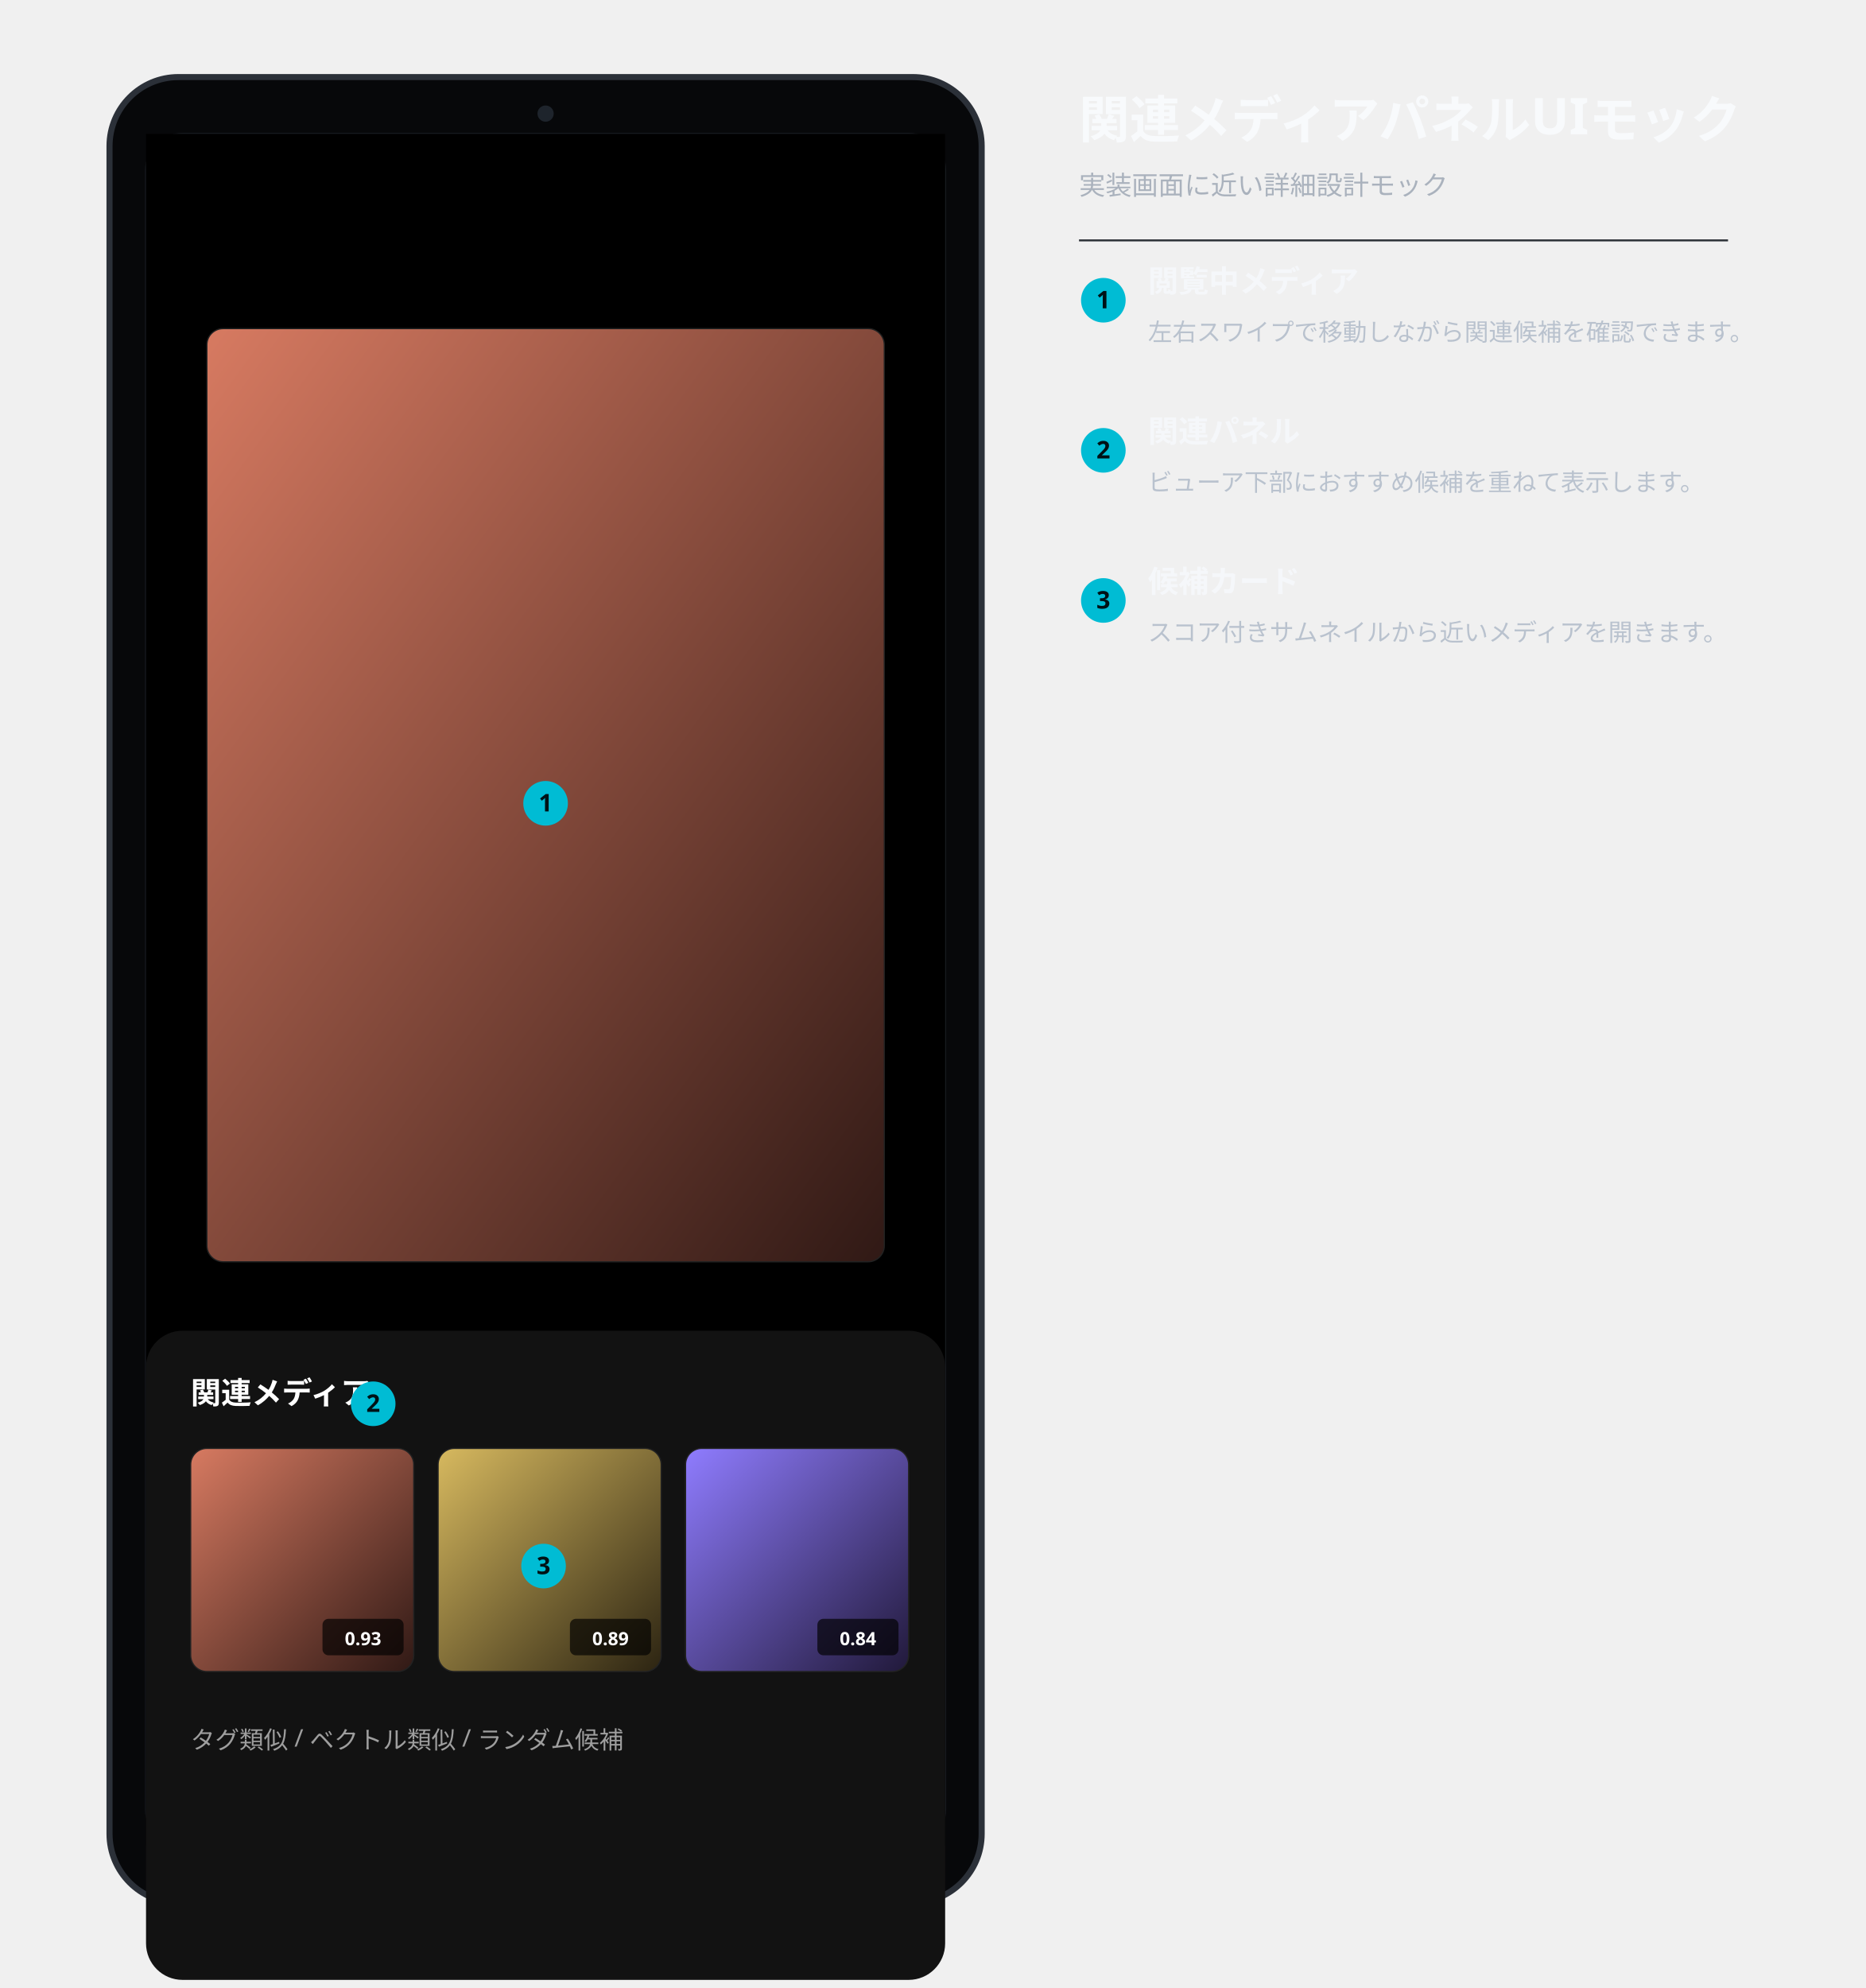
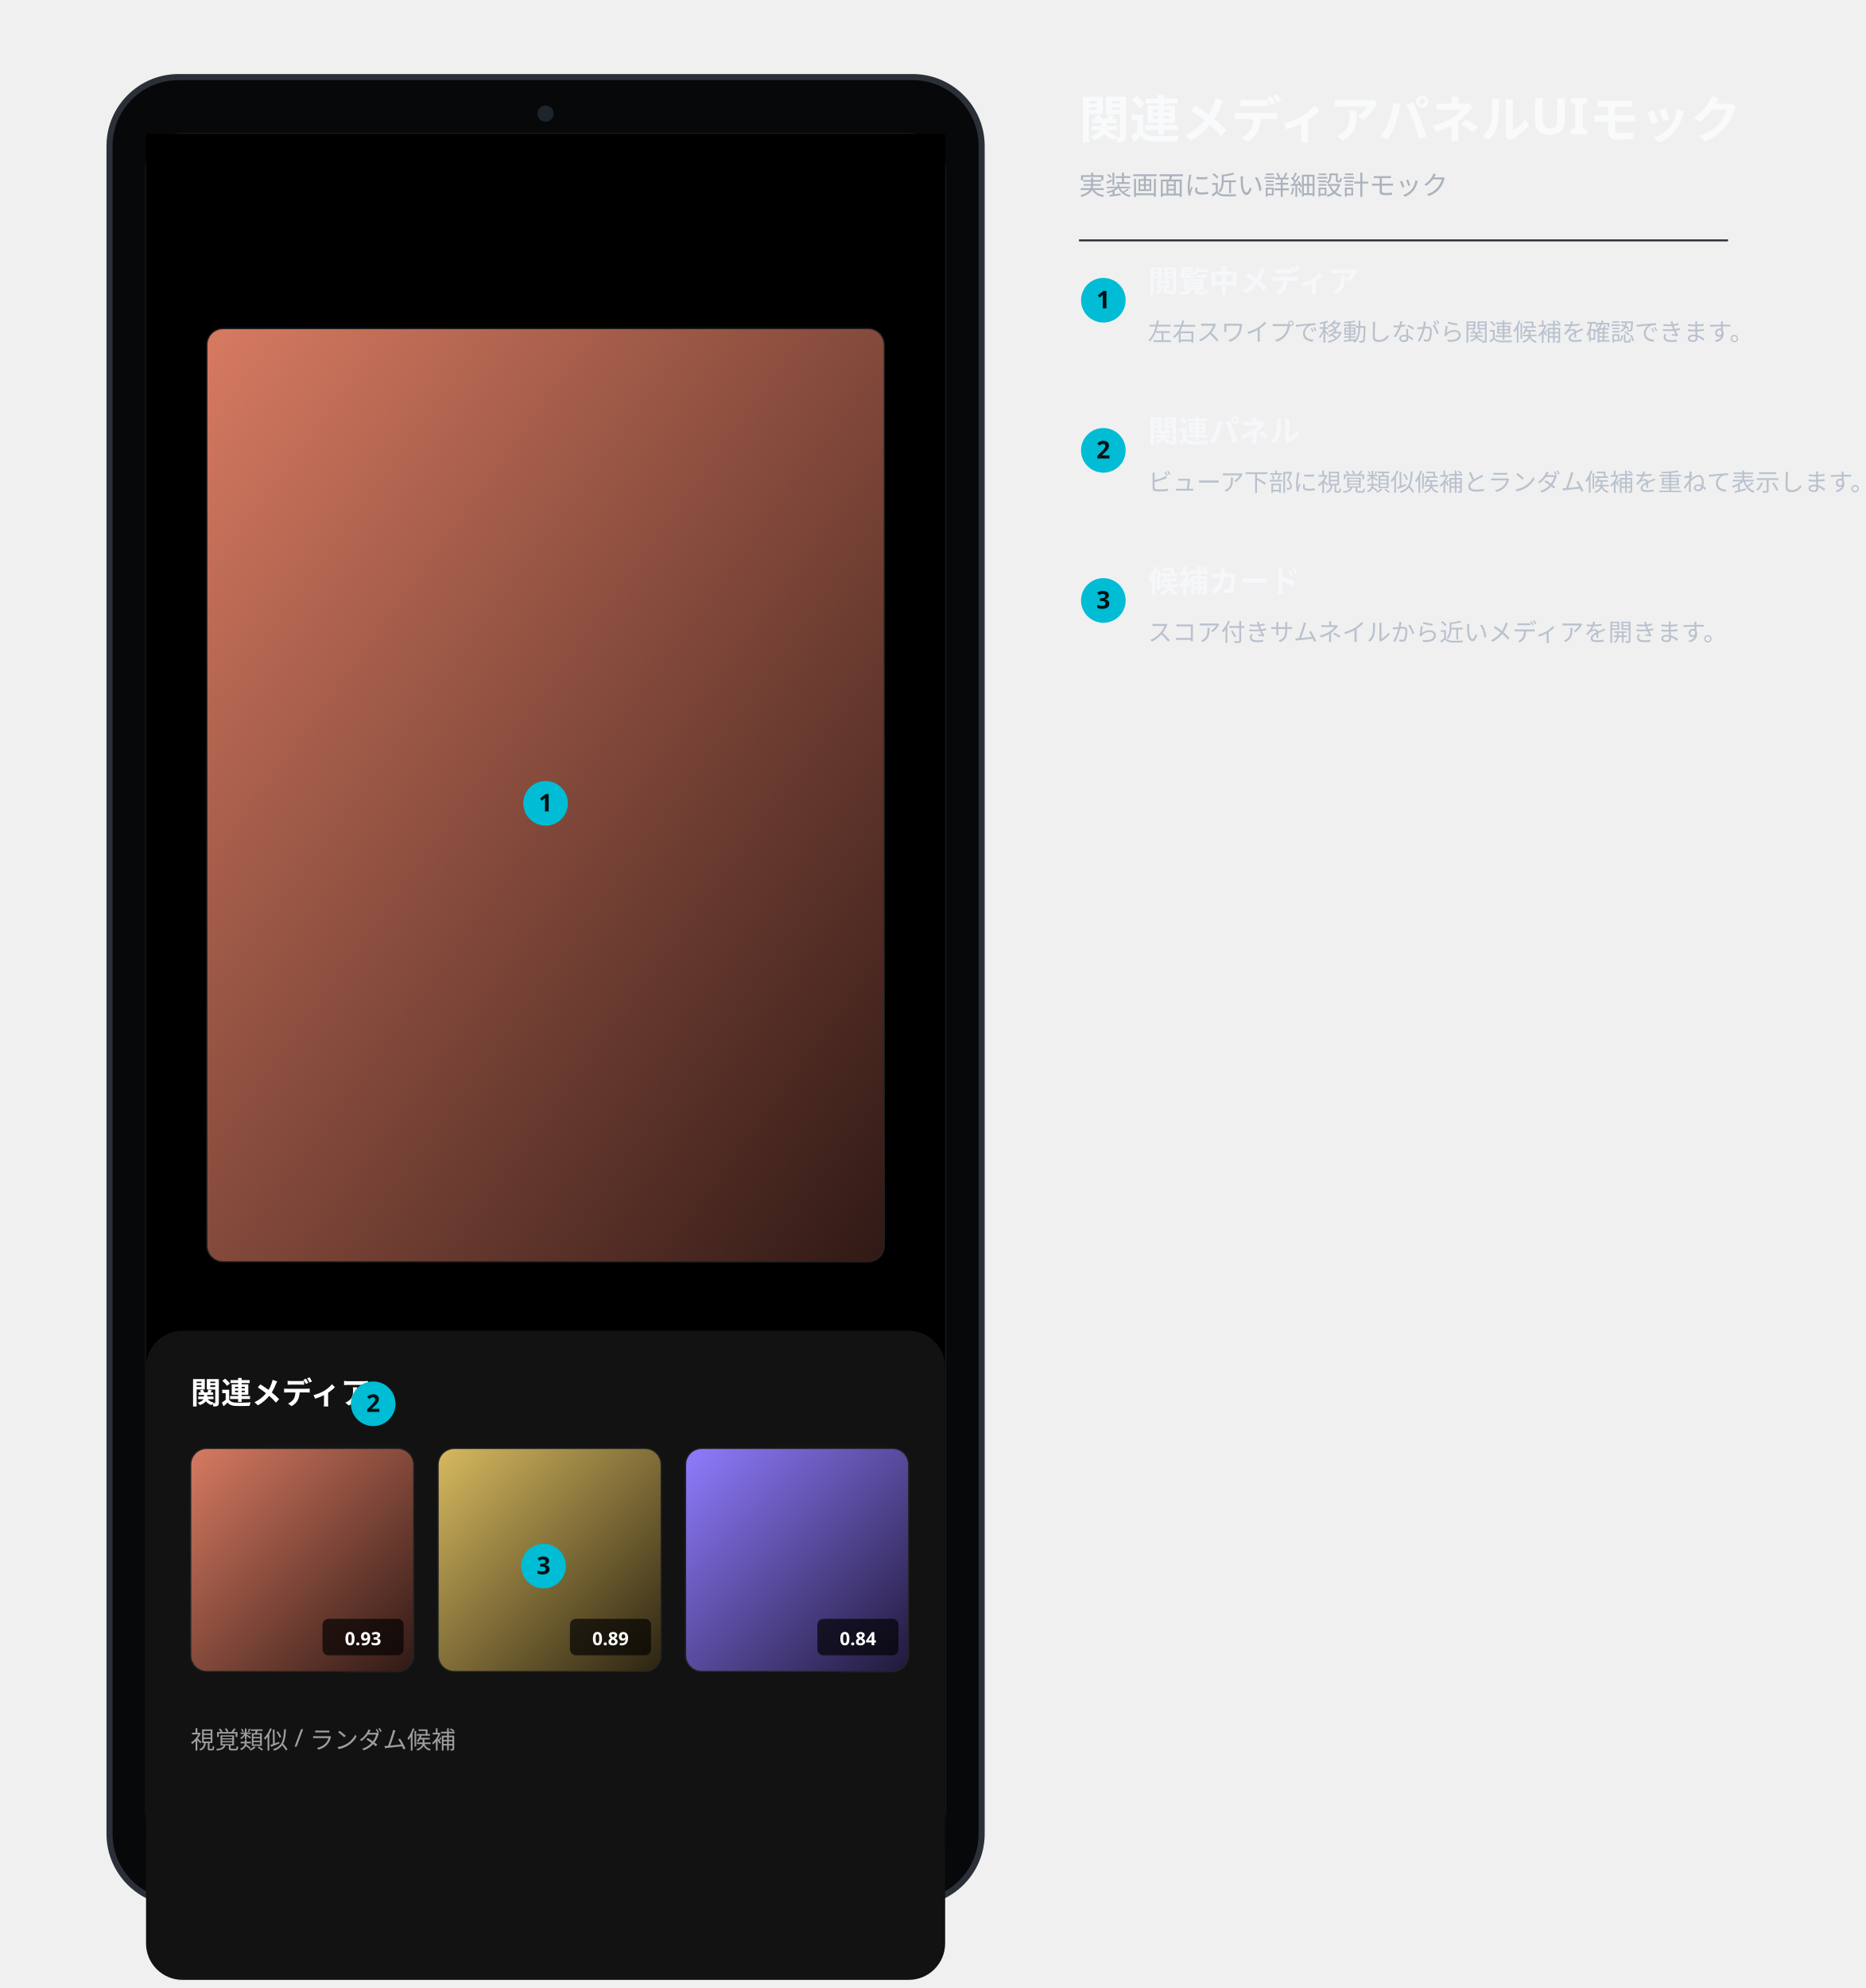
<svg xmlns="http://www.w3.org/2000/svg" width="920" height="980" viewBox="0 0 920 980" role="img" aria-labelledby="title">
  <defs>
    <linearGradient id="thumb0" x1="0" y1="0" x2="1" y2="1">
      <stop stop-color="#6C8BFF" />
      <stop offset="1" stop-color="#15203D" />
    </linearGradient>
    <linearGradient id="thumb1" x1="0" y1="0" x2="1" y2="1">
      <stop stop-color="#3EB489" />
      <stop offset="1" stop-color="#14251D" />
    </linearGradient>
    <linearGradient id="thumb2" x1="0" y1="0" x2="1" y2="1">
      <stop stop-color="#D77A61" />
      <stop offset="1" stop-color="#301915" />
    </linearGradient>
    <linearGradient id="thumb3" x1="0" y1="0" x2="1" y2="1">
      <stop stop-color="#D7B95F" />
      <stop offset="1" stop-color="#2C2412" />
    </linearGradient>
    <linearGradient id="thumb4" x1="0" y1="0" x2="1" y2="1">
      <stop stop-color="#8F7CFF" />
      <stop offset="1" stop-color="#21193A" />
    </linearGradient>
    <linearGradient id="thumb5" x1="0" y1="0" x2="1" y2="1">
      <stop stop-color="#E56B9F" />
      <stop offset="1" stop-color="#351826" />
    </linearGradient>
    <linearGradient id="thumb6" x1="0" y1="0" x2="1" y2="1">
      <stop stop-color="#6EC6E8" />
      <stop offset="1" stop-color="#132836" />
    </linearGradient>
    <linearGradient id="thumb7" x1="0" y1="0" x2="1" y2="1">
      <stop stop-color="#92A76A" />
      <stop offset="1" stop-color="#1A2214" />
    </linearGradient>
  </defs>
  <style>
  svg{background:#101316;font-family:'Yu Gothic','Meiryo',system-ui,sans-serif}
  .device{fill:#07080A;stroke:#2B3038;stroke-width:3}
  .screen{stroke:#171A1F;stroke-width:1}
  .cameraDot{fill:#1E242C}
  .barTitle{font-size:20px;font-weight:500}
  .iconCircle{fill:#2D2D2D}
  .thumb{stroke:#222;stroke-width:.6}
  .badge{fill:#000000AA}
  .badgeText{fill:#fff;font-size:9px;font-weight:700}
  .txt{fill:#fff;font-size:13px}
  .headerText{fill:#fff;font-size:20px;font-weight:500}
  .small{fill:#E8EAED;font-size:12px}
  .muted{fill:#9E9E9E;font-size:12px}
  .bottomPill{fill:#000000D9}
  .navText{fill:#8F8F8F;font-size:9px}
  .navTextOn{fill:#FFFFFF;font-size:9px;font-weight:700}
  .scrollThumb{fill:#FFFFFFCC}
  .scrollTrack{fill:#FFFFFF40}
  .scrollLabel{fill:#000000C7}
  .scrollLabelText{fill:#fff;font-size:13px}
  .marker{fill:#00BCD4}
  .markerText{fill:#001216;font-size:12px;font-weight:900}
  .docTitle{fill:#F8FAFC;font-size:25px;font-weight:800}
  .docSub{fill:#AAB2BD;font-size:13px}
  .legendTitle{fill:#F5F7FA;font-size:15px;font-weight:800}
  .legendBody{fill:#B9C2CE;font-size:12px}
  .catTitle{fill:#FFFFFF;font-size:13px}
  .catSub{fill:#A0A0A0;font-size:11px}
  .m3Card{fill:#1E1E1E}
  .cardTitle{fill:#FFFFFF;font-size:15px;font-weight:700}
  .cardSub{fill:#AAAAAA;font-size:11px}
  .buttonText{font-size:14px;font-weight:700}
  .inputBox{fill:#00000000;stroke:#80868B;stroke-width:1.2}
  .inputLabel{fill:#BDBDBD;font-size:12px}
  .inputText{fill:#FFFFFF;font-size:13px}
  .dialog{fill:#1A1A1A;stroke:#2C2C2C}
  .dialogTitle{fill:#fff;font-size:18px;font-weight:700}
  .dialogText{fill:#D5D5D5;font-size:13px}
  .brownCard{fill:#1D1A18;stroke:#4B4038}
  .brownField{fill:#28231F}
  .brownTitle{fill:#F4EFE8;font-size:18px;font-weight:700}
  .brownText{fill:#B8ADA2;font-size:13px}
  .brownAccent{fill:#D28A5E;font-size:13px;font-weight:700}
  .progressTrack{fill:#FFFFFF26}
  .progress{fill:#00BCD4}
  .line{stroke:#00BCD4;stroke-width:1.2;opacity:.65}
  .chip{fill:#2D2D2D}
  .chipText{fill:#E8EAED;font-size:11px;font-weight:700}
</style>
  <rect x="54" y="38" width="430" height="900" class="device" rx="34" />
  <rect x="72" y="66" width="394" height="844" class="screen" rx="18" fill="#000000" />
  <circle cx="269.0" cy="56" r="4" class="cameraDot" />
  <rect x="72" y="66" width="394" height="844" fill="#000000" />
  <rect x="102" y="162" width="334" height="460" class="thumb" rx="8" fill="url(#thumb2)" />
  <rect x="72" y="656" width="394" height="320" fill="#121212" rx="18" />
  <text x="94" y="692" class="cardTitle">関連メディア</text>
  <rect x="94" y="714" width="110" height="110" class="thumb" rx="8" fill="url(#thumb2)" />
  <rect x="159" y="798" width="40" height="18" class="badge" rx="3" />
  <text x="179" y="811" class="badgeText" text-anchor="middle">0.93</text>
  <rect x="216" y="714" width="110" height="110" class="thumb" rx="8" fill="url(#thumb3)" />
  <rect x="281" y="798" width="40" height="18" class="badge" rx="3" />
  <text x="301" y="811" class="badgeText" text-anchor="middle">0.89</text>
  <rect x="338" y="714" width="110" height="110" class="thumb" rx="8" fill="url(#thumb4)" />
  <rect x="403" y="798" width="40" height="18" class="badge" rx="3" />
  <text x="423" y="811" class="badgeText" text-anchor="middle">0.84</text>
-   <text x="94" y="862" class="muted">タグ類似 / ベクトル類似 / ランダム候補</text>
+   <text x="94" y="862" class="muted">視覚類似 / ランダム候補</text>
  <circle cx="269.0" cy="396" r="11" class="marker" />
  <text x="269.0" y="400" class="markerText" text-anchor="middle">1</text>
  <circle cx="184" cy="692" r="11" class="marker" />
  <text x="184" y="696" class="markerText" text-anchor="middle">2</text>
  <circle cx="268" cy="772" r="11" class="marker" />
  <text x="268" y="776" class="markerText" text-anchor="middle">3</text>
  <text x="532" y="68" class="docTitle">関連メディアパネルUIモック</text>
  <text x="532" y="96" class="docSub">実装画面に近い詳細設計モック</text>
  <rect x="532" y="118" width="320" height="1" fill="#30343A" />
  <circle cx="544" cy="148" r="11" class="marker" />
  <text x="544" y="152" class="markerText" text-anchor="middle">1</text>
  <text x="566" y="144" class="legendTitle">閲覧中メディア</text>
  <text x="566" y="168" class="legendBody">左右スワイプで移動しながら関連候補を確認できます。</text>
  <circle cx="544" cy="222" r="11" class="marker" />
  <text x="544" y="226" class="markerText" text-anchor="middle">2</text>
  <text x="566" y="218" class="legendTitle">関連パネル</text>
-   <text x="566" y="242" class="legendBody">ビューア下部におすすめ候補を重ねて表示します。</text>
+   <text x="566" y="242" class="legendBody">ビューア下部に視覚類似候補とランダム候補を重ねて表示します。</text>
  <circle cx="544" cy="296" r="11" class="marker" />
  <text x="544" y="300" class="markerText" text-anchor="middle">3</text>
  <text x="566" y="292" class="legendTitle">候補カード</text>
  <text x="566" y="316" class="legendBody">スコア付きサムネイルから近いメディアを開きます。</text>
</svg>
